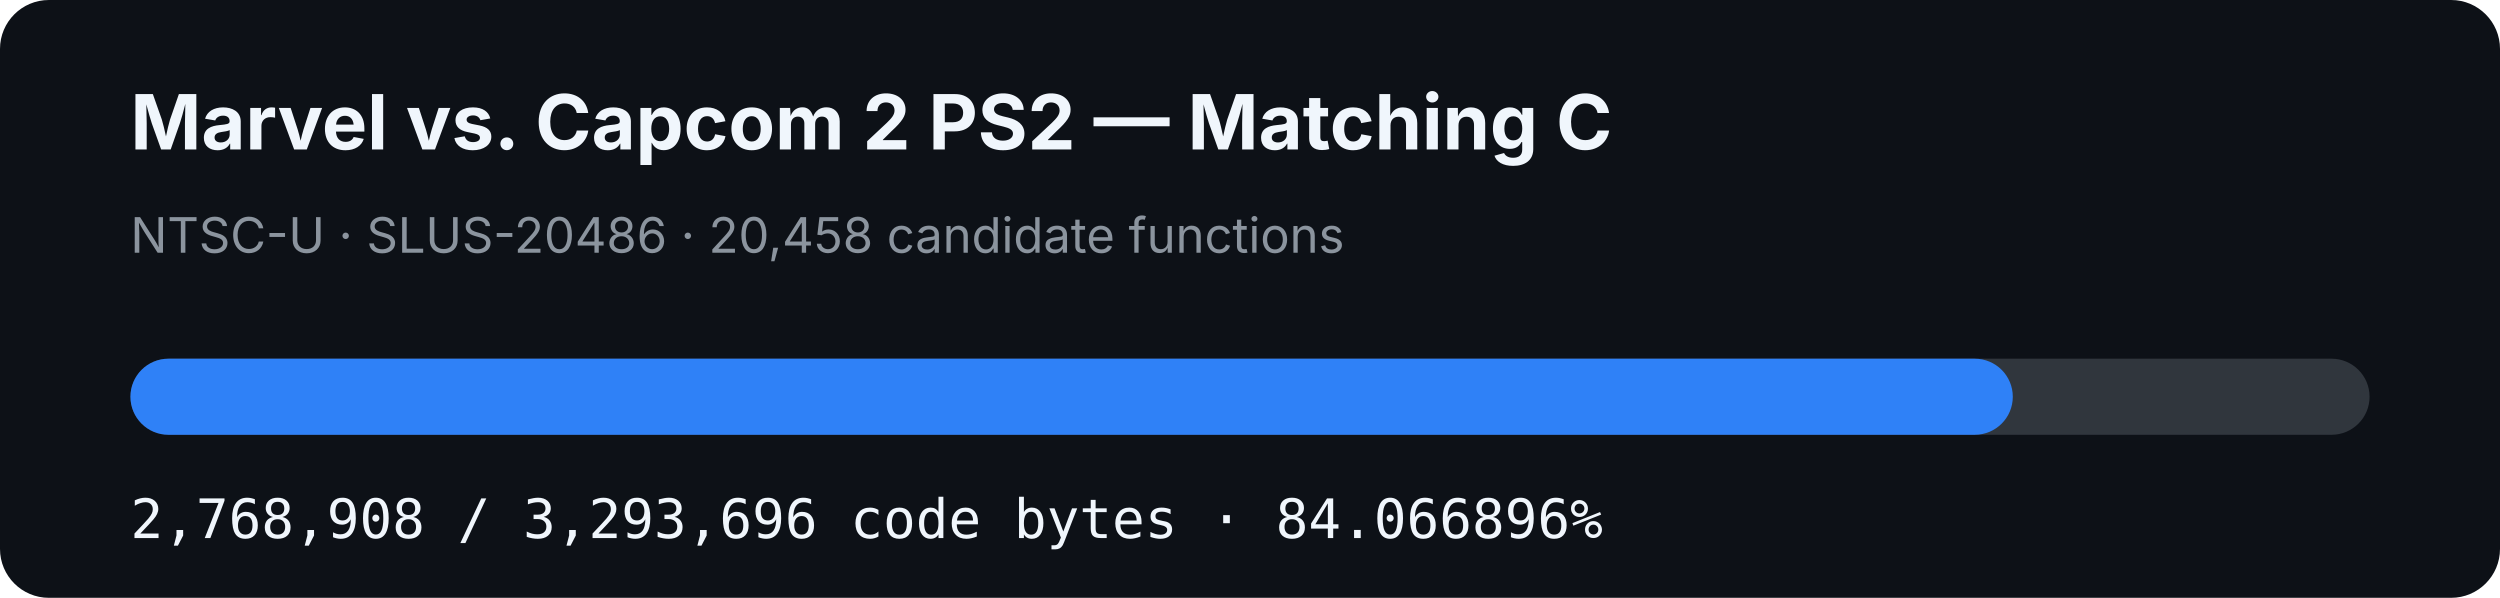
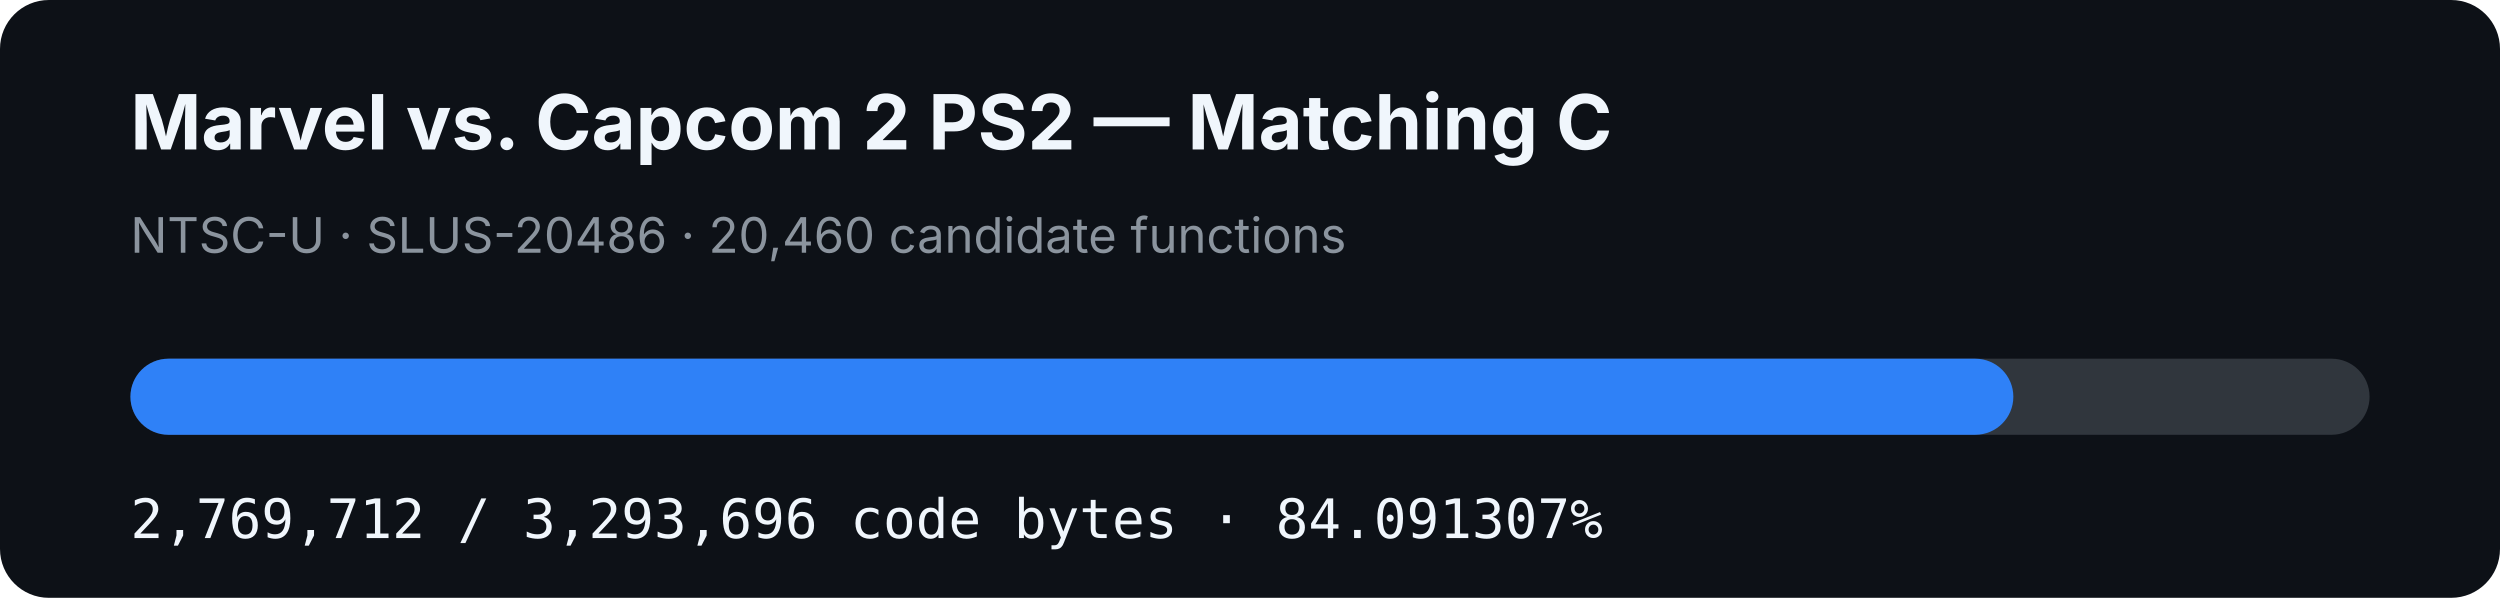
- <svg xmlns="http://www.w3.org/2000/svg" width="920" height="220" viewBox="0 0 920 220" role="img" aria-label="MVC2 PS2 matching C progress: 84.066896%">
+ <svg xmlns="http://www.w3.org/2000/svg" width="920" height="220" viewBox="0 0 920 220" role="img" aria-label="MVC2 PS2 matching C progress: 84.091307%">
  <rect width="920" height="220" rx="18" fill="#0d1117" />
  <text x="48" y="55" fill="#f0f6fc" font-family="-apple-system,BlinkMacSystemFont,Segoe UI,sans-serif" font-size="28" font-weight="700">Marvel vs. Capcom 2 PS2 — Matching C</text>
-   <text x="48" y="93" fill="#8b949e" font-family="-apple-system,BlinkMacSystemFont,Segoe UI,sans-serif" font-size="18">NTSC-U · SLUS-20486 · 20,458 candidate functions</text>
+   <text x="48" y="93" fill="#8b949e" font-family="-apple-system,BlinkMacSystemFont,Segoe UI,sans-serif" font-size="18">NTSC-U · SLUS-20486 · 20,460 candidate functions</text>
  <rect x="48" y="132" width="824" height="28" rx="14" fill="#30363d" />
-   <rect x="48" y="132" width="692.711" height="28" rx="14" fill="#2f81f7" />
-   <text x="48" y="198" fill="#f0f6fc" font-family="ui-monospace,SFMono-Regular,Menlo,monospace" font-size="20">2,768,908 / 3,293,696 code bytes · 84.066896%</text>
+   <rect x="48" y="132" width="692.912" height="28" rx="14" fill="#2f81f7" />
+   <text x="48" y="198" fill="#f0f6fc" font-family="ui-monospace,SFMono-Regular,Menlo,monospace" font-size="20">2,769,712 / 3,293,696 code bytes · 84.091307%</text>
</svg>
